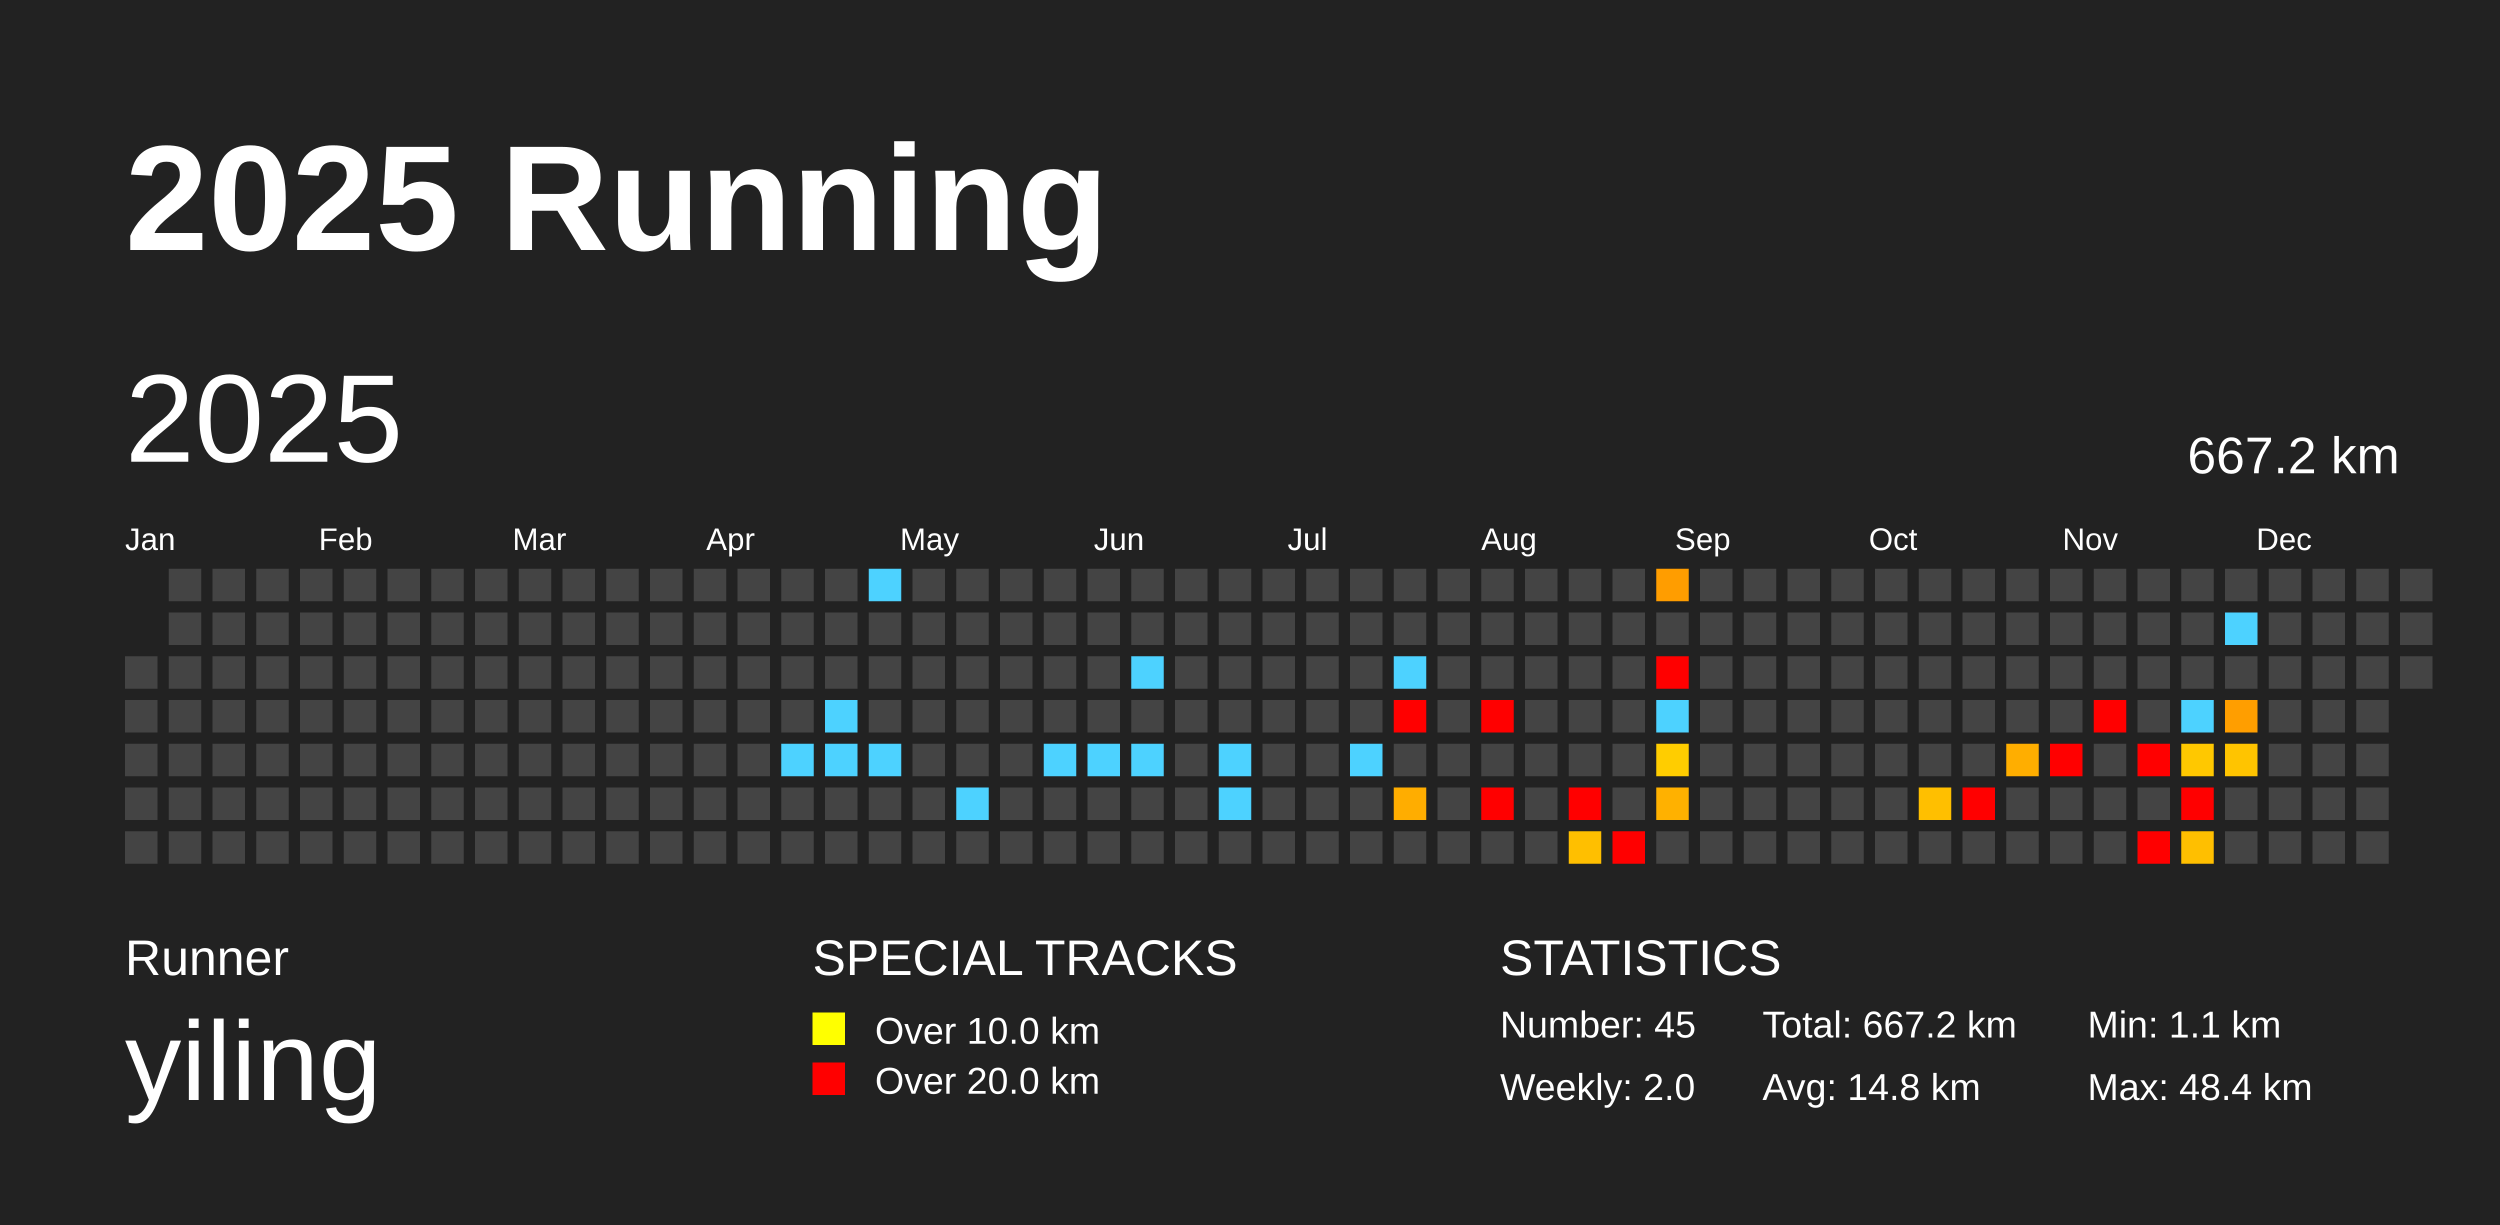
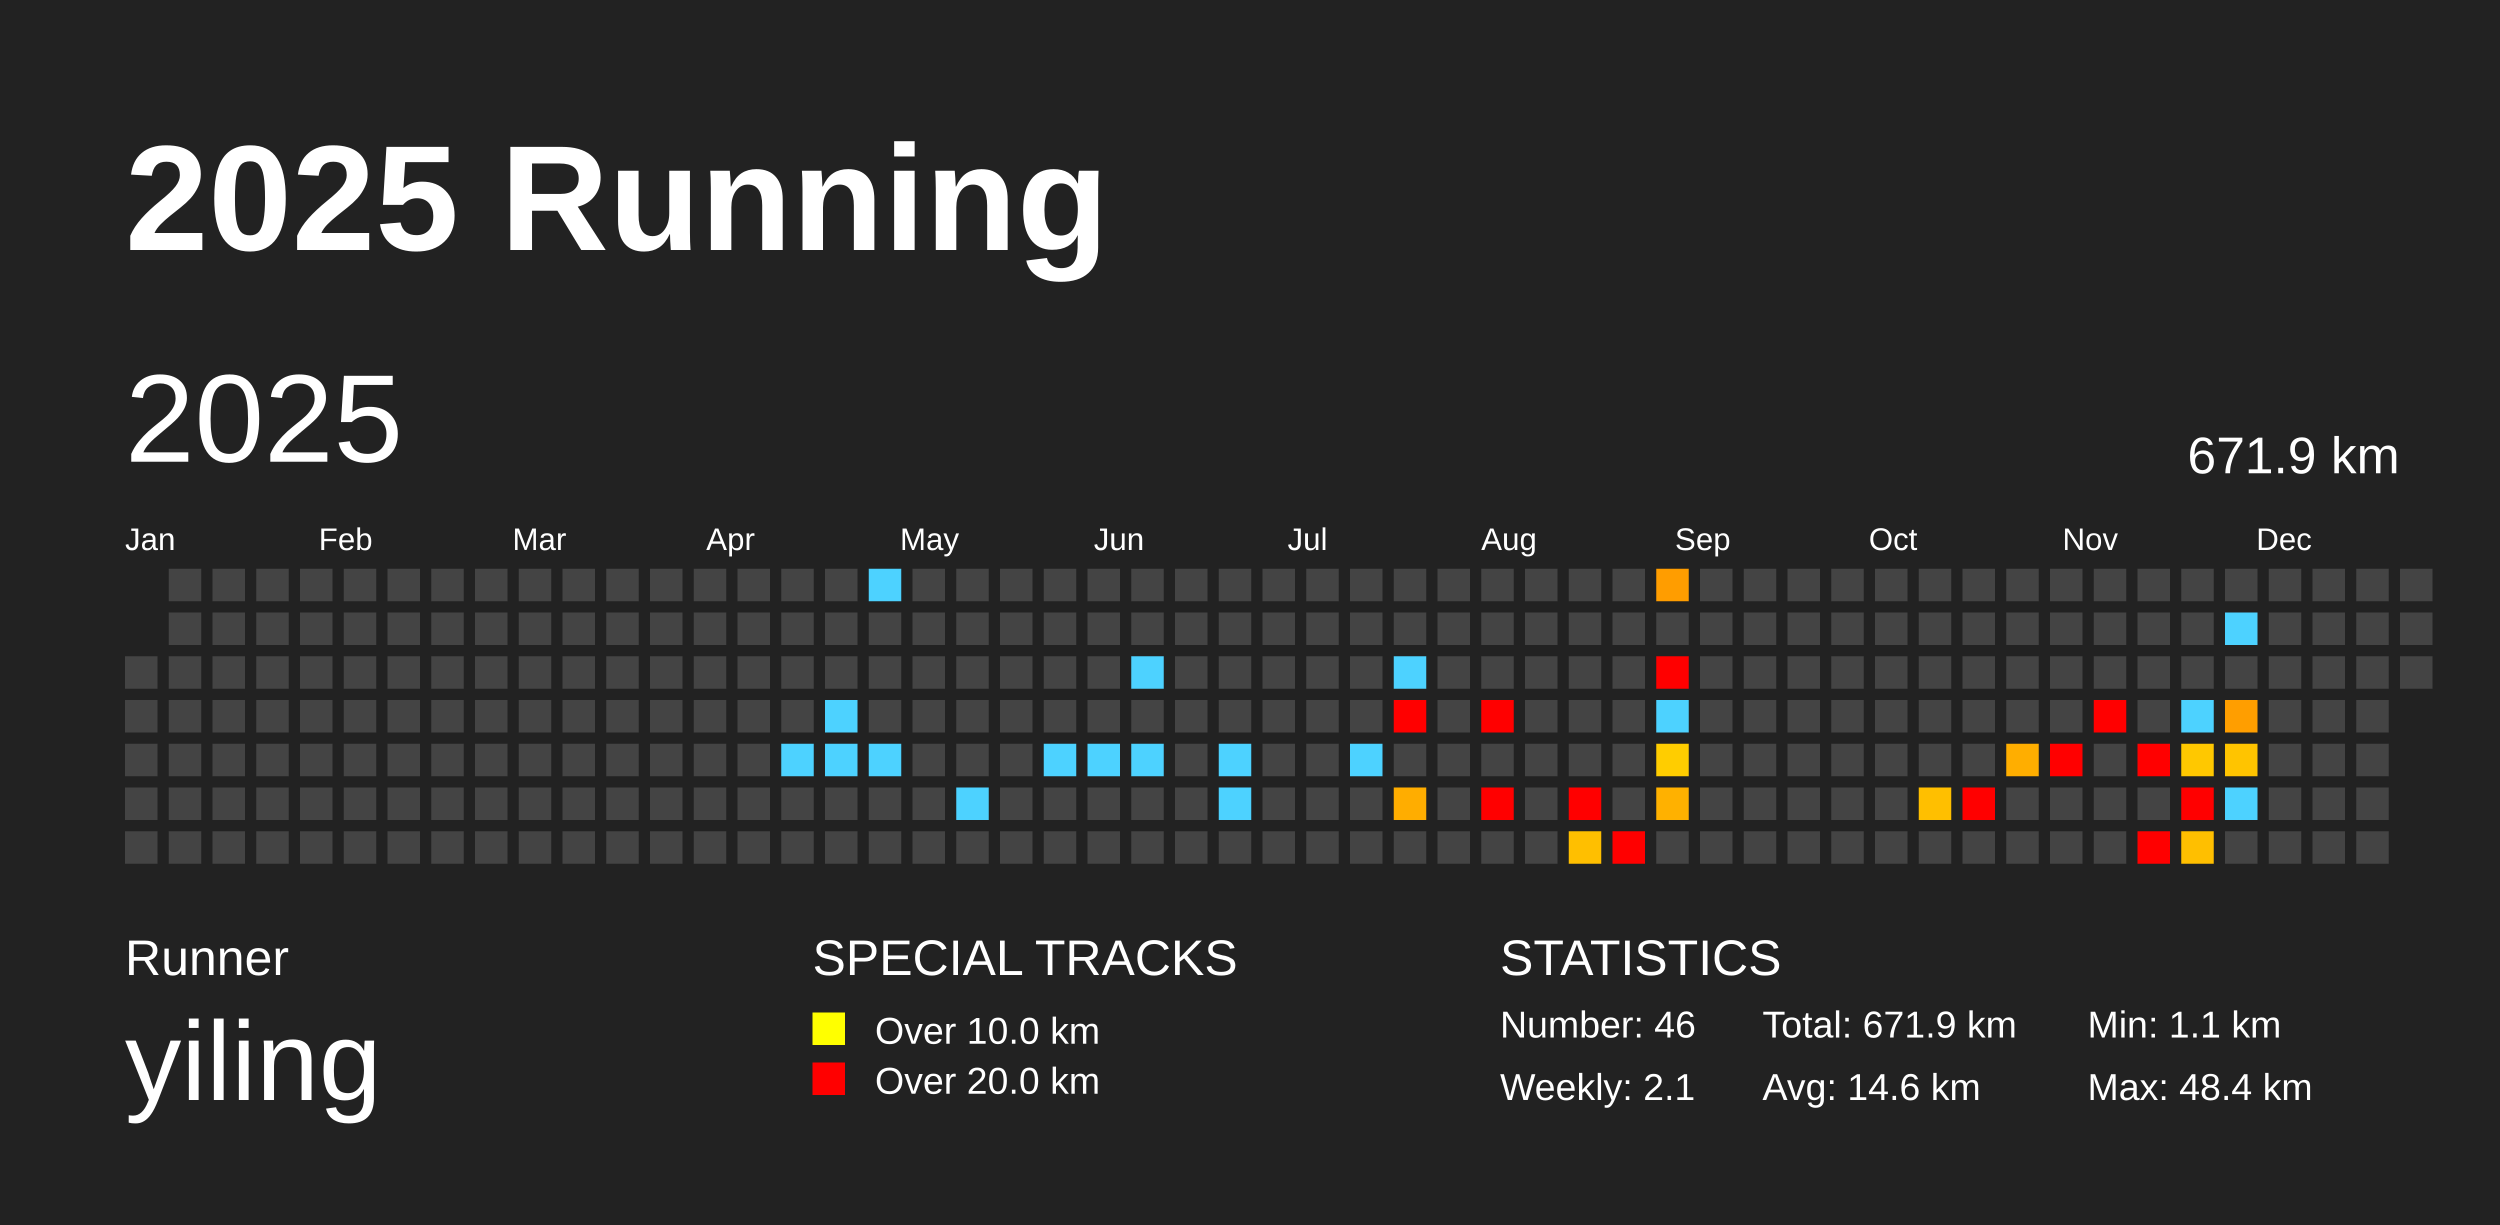
<svg xmlns="http://www.w3.org/2000/svg" baseProfile="full" height="98mm" version="1.1" viewBox="0,0,200,98" width="200mm">
  <defs />
  <rect fill="#222222" height="98" width="200" x="0" y="0" />
  <text fill="#FFFFFF" style="font-size:12px; font-family:Arial; font-weight:bold;" x="10" y="20">2025 Running</text>
  <text fill="#FFFFFF" style="font-size:4px; font-family:Arial" x="10" y="78">Runner</text>
  <text fill="#FFFFFF" style="font-size:9px; font-family:Arial" x="10" y="88">yiling</text>
  <text fill="#FFFFFF" style="font-size:4px; font-family:Arial" x="65" y="78">SPECIAL TRACKS</text>
  <rect fill="yellow" height="2.6" width="2.6" x="65" y="81" />
  <text fill="#FFFFFF" style="font-size:3px; font-family:Arial" x="70" y="83.5">Over 10.0 km</text>
  <rect fill="red" height="2.6" width="2.6" x="65" y="85" />
  <text fill="#FFFFFF" style="font-size:3px; font-family:Arial" x="70" y="87.5">Over 20.0 km</text>
  <text fill="#FFFFFF" style="font-size:4px; font-family:Arial" x="120" y="78">STATISTICS</text>
-   <text fill="#FFFFFF" style="font-size:3px; font-family:Arial" x="120" y="83">Number: 45</text>
-   <text fill="#FFFFFF" style="font-size:3px; font-family:Arial" x="120" y="88">Weekly: 2.0</text>
-   <text fill="#FFFFFF" style="font-size:3px; font-family:Arial" x="141" y="83">Total: 667.2 km</text>
-   <text fill="#FFFFFF" style="font-size:3px; font-family:Arial" x="141" y="88">Avg: 14.8 km</text>
+   <text fill="#FFFFFF" style="font-size:3px; font-family:Arial" x="120" y="83">Number: 46</text>
+   <text fill="#FFFFFF" style="font-size:3px; font-family:Arial" x="120" y="88">Weekly: 2.1</text>
+   <text fill="#FFFFFF" style="font-size:3px; font-family:Arial" x="141" y="83">Total: 671.9 km</text>
+   <text fill="#FFFFFF" style="font-size:3px; font-family:Arial" x="141" y="88">Avg: 14.6 km</text>
  <text fill="#FFFFFF" style="font-size:3px; font-family:Arial" x="167" y="83">Min: 1.1 km</text>
  <text fill="#FFFFFF" style="font-size:3px; font-family:Arial" x="167" y="88">Max: 48.4 km</text>
  <text dominant-baseline="hanging" fill="#FFFFFF" style="font-size:10.0px; font-family:Arial;" x="10" y="30">2025</text>
-   <text dominant-baseline="hanging" fill="#FFFFFF" style="font-size:4.125px; font-family:Arial;" x="175" y="35">667.2 km</text>
+   <text dominant-baseline="hanging" fill="#FFFFFF" style="font-size:4.125px; font-family:Arial;" x="175" y="35">671.9 km</text>
  <text fill="#FFFFFF" style="font-size:2.5px; font-family:Arial" x="10.0" y="44">Jan</text>
  <text fill="#FFFFFF" style="font-size:2.5px; font-family:Arial" x="25.5" y="44">Feb</text>
  <text fill="#FFFFFF" style="font-size:2.5px; font-family:Arial" x="41.0" y="44">Mar</text>
  <text fill="#FFFFFF" style="font-size:2.5px; font-family:Arial" x="56.5" y="44">Apr</text>
  <text fill="#FFFFFF" style="font-size:2.5px; font-family:Arial" x="72.0" y="44">May</text>
  <text fill="#FFFFFF" style="font-size:2.5px; font-family:Arial" x="87.5" y="44">Jun</text>
  <text fill="#FFFFFF" style="font-size:2.5px; font-family:Arial" x="103.0" y="44">Jul</text>
  <text fill="#FFFFFF" style="font-size:2.5px; font-family:Arial" x="118.5" y="44">Aug</text>
  <text fill="#FFFFFF" style="font-size:2.5px; font-family:Arial" x="134.0" y="44">Sep</text>
  <text fill="#FFFFFF" style="font-size:2.5px; font-family:Arial" x="149.5" y="44">Oct</text>
  <text fill="#FFFFFF" style="font-size:2.5px; font-family:Arial" x="165.0" y="44">Nov</text>
  <text fill="#FFFFFF" style="font-size:2.5px; font-family:Arial" x="180.5" y="44">Dec</text>
  <rect fill="#444444" height="2.6" width="2.6" x="10.0" y="52.5" />
  <rect fill="#444444" height="2.6" width="2.6" x="10.0" y="56.0" />
  <rect fill="#444444" height="2.6" width="2.6" x="10.0" y="59.5" />
  <rect fill="#444444" height="2.6" width="2.6" x="10.0" y="63.0" />
  <rect fill="#444444" height="2.6" width="2.6" x="10.0" y="66.5" />
  <rect fill="#444444" height="2.6" width="2.6" x="13.5" y="45.5" />
  <rect fill="#444444" height="2.6" width="2.6" x="13.5" y="49.0" />
  <rect fill="#444444" height="2.6" width="2.6" x="13.5" y="52.5" />
  <rect fill="#444444" height="2.6" width="2.6" x="13.5" y="56.0" />
  <rect fill="#444444" height="2.6" width="2.6" x="13.5" y="59.5" />
  <rect fill="#444444" height="2.6" width="2.6" x="13.5" y="63.0" />
  <rect fill="#444444" height="2.6" width="2.6" x="13.5" y="66.5" />
  <rect fill="#444444" height="2.6" width="2.6" x="17.0" y="45.5" />
  <rect fill="#444444" height="2.6" width="2.6" x="17.0" y="49.0" />
  <rect fill="#444444" height="2.6" width="2.6" x="17.0" y="52.5" />
  <rect fill="#444444" height="2.6" width="2.6" x="17.0" y="56.0" />
  <rect fill="#444444" height="2.6" width="2.6" x="17.0" y="59.5" />
  <rect fill="#444444" height="2.6" width="2.6" x="17.0" y="63.0" />
  <rect fill="#444444" height="2.6" width="2.6" x="17.0" y="66.5" />
  <rect fill="#444444" height="2.6" width="2.6" x="20.5" y="45.5" />
  <rect fill="#444444" height="2.6" width="2.6" x="20.5" y="49.0" />
  <rect fill="#444444" height="2.6" width="2.6" x="20.5" y="52.5" />
  <rect fill="#444444" height="2.6" width="2.6" x="20.5" y="56.0" />
  <rect fill="#444444" height="2.6" width="2.6" x="20.5" y="59.5" />
  <rect fill="#444444" height="2.6" width="2.6" x="20.5" y="63.0" />
  <rect fill="#444444" height="2.6" width="2.6" x="20.5" y="66.5" />
  <rect fill="#444444" height="2.6" width="2.6" x="24.0" y="45.5" />
  <rect fill="#444444" height="2.6" width="2.6" x="24.0" y="49.0" />
  <rect fill="#444444" height="2.6" width="2.6" x="24.0" y="52.5" />
  <rect fill="#444444" height="2.6" width="2.6" x="24.0" y="56.0" />
  <rect fill="#444444" height="2.6" width="2.6" x="24.0" y="59.5" />
  <rect fill="#444444" height="2.6" width="2.6" x="24.0" y="63.0" />
  <rect fill="#444444" height="2.6" width="2.6" x="24.0" y="66.5" />
  <rect fill="#444444" height="2.6" width="2.6" x="27.5" y="45.5" />
  <rect fill="#444444" height="2.6" width="2.6" x="27.5" y="49.0" />
  <rect fill="#444444" height="2.6" width="2.6" x="27.5" y="52.5" />
  <rect fill="#444444" height="2.6" width="2.6" x="27.5" y="56.0" />
  <rect fill="#444444" height="2.6" width="2.6" x="27.5" y="59.5" />
  <rect fill="#444444" height="2.6" width="2.6" x="27.5" y="63.0" />
  <rect fill="#444444" height="2.6" width="2.6" x="27.5" y="66.5" />
  <rect fill="#444444" height="2.6" width="2.6" x="31.0" y="45.5" />
  <rect fill="#444444" height="2.6" width="2.6" x="31.0" y="49.0" />
  <rect fill="#444444" height="2.6" width="2.6" x="31.0" y="52.5" />
  <rect fill="#444444" height="2.6" width="2.6" x="31.0" y="56.0" />
  <rect fill="#444444" height="2.6" width="2.6" x="31.0" y="59.5" />
  <rect fill="#444444" height="2.6" width="2.6" x="31.0" y="63.0" />
  <rect fill="#444444" height="2.6" width="2.6" x="31.0" y="66.5" />
  <rect fill="#444444" height="2.6" width="2.6" x="34.5" y="45.5" />
  <rect fill="#444444" height="2.6" width="2.6" x="34.5" y="49.0" />
  <rect fill="#444444" height="2.6" width="2.6" x="34.5" y="52.5" />
  <rect fill="#444444" height="2.6" width="2.6" x="34.5" y="56.0" />
  <rect fill="#444444" height="2.6" width="2.6" x="34.5" y="59.5" />
  <rect fill="#444444" height="2.6" width="2.6" x="34.5" y="63.0" />
  <rect fill="#444444" height="2.6" width="2.6" x="34.5" y="66.5" />
  <rect fill="#444444" height="2.6" width="2.6" x="38.0" y="45.5" />
  <rect fill="#444444" height="2.6" width="2.6" x="38.0" y="49.0" />
  <rect fill="#444444" height="2.6" width="2.6" x="38.0" y="52.5" />
  <rect fill="#444444" height="2.6" width="2.6" x="38.0" y="56.0" />
  <rect fill="#444444" height="2.6" width="2.6" x="38.0" y="59.5" />
  <rect fill="#444444" height="2.6" width="2.6" x="38.0" y="63.0" />
  <rect fill="#444444" height="2.6" width="2.6" x="38.0" y="66.5" />
  <rect fill="#444444" height="2.6" width="2.6" x="41.5" y="45.5" />
  <rect fill="#444444" height="2.6" width="2.6" x="41.5" y="49.0" />
  <rect fill="#444444" height="2.6" width="2.6" x="41.5" y="52.5" />
  <rect fill="#444444" height="2.6" width="2.6" x="41.5" y="56.0" />
  <rect fill="#444444" height="2.6" width="2.6" x="41.5" y="59.5" />
  <rect fill="#444444" height="2.6" width="2.6" x="41.5" y="63.0" />
  <rect fill="#444444" height="2.6" width="2.6" x="41.5" y="66.5" />
  <rect fill="#444444" height="2.6" width="2.6" x="45.0" y="45.5" />
  <rect fill="#444444" height="2.6" width="2.6" x="45.0" y="49.0" />
  <rect fill="#444444" height="2.6" width="2.6" x="45.0" y="52.5" />
  <rect fill="#444444" height="2.6" width="2.6" x="45.0" y="56.0" />
  <rect fill="#444444" height="2.6" width="2.6" x="45.0" y="59.5" />
  <rect fill="#444444" height="2.6" width="2.6" x="45.0" y="63.0" />
  <rect fill="#444444" height="2.6" width="2.6" x="45.0" y="66.5" />
  <rect fill="#444444" height="2.6" width="2.6" x="48.5" y="45.5" />
  <rect fill="#444444" height="2.6" width="2.6" x="48.5" y="49.0" />
  <rect fill="#444444" height="2.6" width="2.6" x="48.5" y="52.5" />
  <rect fill="#444444" height="2.6" width="2.6" x="48.5" y="56.0" />
  <rect fill="#444444" height="2.6" width="2.6" x="48.5" y="59.5" />
  <rect fill="#444444" height="2.6" width="2.6" x="48.5" y="63.0" />
  <rect fill="#444444" height="2.6" width="2.6" x="48.5" y="66.5" />
  <rect fill="#444444" height="2.6" width="2.6" x="52.0" y="45.5" />
  <rect fill="#444444" height="2.6" width="2.6" x="52.0" y="49.0" />
  <rect fill="#444444" height="2.6" width="2.6" x="52.0" y="52.5" />
  <rect fill="#444444" height="2.6" width="2.6" x="52.0" y="56.0" />
  <rect fill="#444444" height="2.6" width="2.6" x="52.0" y="59.5" />
  <rect fill="#444444" height="2.6" width="2.6" x="52.0" y="63.0" />
  <rect fill="#444444" height="2.6" width="2.6" x="52.0" y="66.5" />
  <rect fill="#444444" height="2.6" width="2.6" x="55.5" y="45.5" />
  <rect fill="#444444" height="2.6" width="2.6" x="55.5" y="49.0" />
  <rect fill="#444444" height="2.6" width="2.6" x="55.5" y="52.5" />
  <rect fill="#444444" height="2.6" width="2.6" x="55.5" y="56.0" />
  <rect fill="#444444" height="2.6" width="2.6" x="55.5" y="59.5" />
  <rect fill="#444444" height="2.6" width="2.6" x="55.5" y="63.0" />
  <rect fill="#444444" height="2.6" width="2.6" x="55.5" y="66.5" />
  <rect fill="#444444" height="2.6" width="2.6" x="59.0" y="45.5" />
  <rect fill="#444444" height="2.6" width="2.6" x="59.0" y="49.0" />
  <rect fill="#444444" height="2.6" width="2.6" x="59.0" y="52.5" />
  <rect fill="#444444" height="2.6" width="2.6" x="59.0" y="56.0" />
  <rect fill="#444444" height="2.6" width="2.6" x="59.0" y="59.5" />
  <rect fill="#444444" height="2.6" width="2.6" x="59.0" y="63.0" />
  <rect fill="#444444" height="2.6" width="2.6" x="59.0" y="66.5" />
  <rect fill="#444444" height="2.6" width="2.6" x="62.5" y="45.5" />
  <rect fill="#444444" height="2.6" width="2.6" x="62.5" y="49.0" />
  <rect fill="#444444" height="2.6" width="2.6" x="62.5" y="52.5" />
  <rect fill="#444444" height="2.6" width="2.6" x="62.5" y="56.0" />
  <rect fill="#4dd2ff" height="2.6" width="2.6" x="62.5" y="59.5" />
  <rect fill="#444444" height="2.6" width="2.6" x="62.5" y="63.0" />
  <rect fill="#444444" height="2.6" width="2.6" x="62.5" y="66.5" />
  <rect fill="#444444" height="2.6" width="2.6" x="66.0" y="45.5" />
  <rect fill="#444444" height="2.6" width="2.6" x="66.0" y="49.0" />
  <rect fill="#444444" height="2.6" width="2.6" x="66.0" y="52.5" />
  <rect fill="#4dd2ff" height="2.6" width="2.6" x="66.0" y="56.0" />
  <rect fill="#4dd2ff" height="2.6" width="2.6" x="66.0" y="59.5" />
  <rect fill="#444444" height="2.6" width="2.6" x="66.0" y="63.0" />
  <rect fill="#444444" height="2.6" width="2.6" x="66.0" y="66.5" />
  <rect fill="#4dd2ff" height="2.6" width="2.6" x="69.5" y="45.5" />
  <rect fill="#444444" height="2.6" width="2.6" x="69.5" y="49.0" />
  <rect fill="#444444" height="2.6" width="2.6" x="69.5" y="52.5" />
  <rect fill="#444444" height="2.6" width="2.6" x="69.5" y="56.0" />
  <rect fill="#4dd2ff" height="2.6" width="2.6" x="69.5" y="59.5" />
  <rect fill="#444444" height="2.6" width="2.6" x="69.5" y="63.0" />
  <rect fill="#444444" height="2.6" width="2.6" x="69.5" y="66.5" />
  <rect fill="#444444" height="2.6" width="2.6" x="73.0" y="45.5" />
  <rect fill="#444444" height="2.6" width="2.6" x="73.0" y="49.0" />
  <rect fill="#444444" height="2.6" width="2.6" x="73.0" y="52.5" />
  <rect fill="#444444" height="2.6" width="2.6" x="73.0" y="56.0" />
  <rect fill="#444444" height="2.6" width="2.6" x="73.0" y="59.5" />
  <rect fill="#444444" height="2.6" width="2.6" x="73.0" y="63.0" />
  <rect fill="#444444" height="2.6" width="2.6" x="73.0" y="66.5" />
  <rect fill="#444444" height="2.6" width="2.6" x="76.5" y="45.5" />
  <rect fill="#444444" height="2.6" width="2.6" x="76.5" y="49.0" />
  <rect fill="#444444" height="2.6" width="2.6" x="76.5" y="52.5" />
  <rect fill="#444444" height="2.6" width="2.6" x="76.5" y="56.0" />
  <rect fill="#444444" height="2.6" width="2.6" x="76.5" y="59.5" />
  <rect fill="#4dd2ff" height="2.6" width="2.6" x="76.5" y="63.0" />
  <rect fill="#444444" height="2.6" width="2.6" x="76.5" y="66.5" />
  <rect fill="#444444" height="2.6" width="2.6" x="80.0" y="45.5" />
  <rect fill="#444444" height="2.6" width="2.6" x="80.0" y="49.0" />
  <rect fill="#444444" height="2.6" width="2.6" x="80.0" y="52.5" />
  <rect fill="#444444" height="2.6" width="2.6" x="80.0" y="56.0" />
  <rect fill="#444444" height="2.6" width="2.6" x="80.0" y="59.5" />
  <rect fill="#444444" height="2.6" width="2.6" x="80.0" y="63.0" />
  <rect fill="#444444" height="2.6" width="2.6" x="80.0" y="66.5" />
  <rect fill="#444444" height="2.6" width="2.6" x="83.5" y="45.5" />
  <rect fill="#444444" height="2.6" width="2.6" x="83.5" y="49.0" />
  <rect fill="#444444" height="2.6" width="2.6" x="83.5" y="52.5" />
  <rect fill="#444444" height="2.6" width="2.6" x="83.5" y="56.0" />
  <rect fill="#4dd2ff" height="2.6" width="2.6" x="83.5" y="59.5" />
  <rect fill="#444444" height="2.6" width="2.6" x="83.5" y="63.0" />
  <rect fill="#444444" height="2.6" width="2.6" x="83.5" y="66.5" />
  <rect fill="#444444" height="2.6" width="2.6" x="87.0" y="45.5" />
  <rect fill="#444444" height="2.6" width="2.6" x="87.0" y="49.0" />
  <rect fill="#444444" height="2.6" width="2.6" x="87.0" y="52.5" />
  <rect fill="#444444" height="2.6" width="2.6" x="87.0" y="56.0" />
  <rect fill="#4dd2ff" height="2.6" width="2.6" x="87.0" y="59.5" />
  <rect fill="#444444" height="2.6" width="2.6" x="87.0" y="63.0" />
  <rect fill="#444444" height="2.6" width="2.6" x="87.0" y="66.5" />
  <rect fill="#444444" height="2.6" width="2.6" x="90.5" y="45.5" />
  <rect fill="#444444" height="2.6" width="2.6" x="90.5" y="49.0" />
  <rect fill="#4dd2ff" height="2.6" width="2.6" x="90.5" y="52.5" />
  <rect fill="#444444" height="2.6" width="2.6" x="90.5" y="56.0" />
  <rect fill="#4dd2ff" height="2.6" width="2.6" x="90.5" y="59.5" />
  <rect fill="#444444" height="2.6" width="2.6" x="90.5" y="63.0" />
  <rect fill="#444444" height="2.6" width="2.6" x="90.5" y="66.5" />
  <rect fill="#444444" height="2.6" width="2.6" x="94.0" y="45.5" />
  <rect fill="#444444" height="2.6" width="2.6" x="94.0" y="49.0" />
  <rect fill="#444444" height="2.6" width="2.6" x="94.0" y="52.5" />
  <rect fill="#444444" height="2.6" width="2.6" x="94.0" y="56.0" />
  <rect fill="#444444" height="2.6" width="2.6" x="94.0" y="59.5" />
  <rect fill="#444444" height="2.6" width="2.6" x="94.0" y="63.0" />
  <rect fill="#444444" height="2.6" width="2.6" x="94.0" y="66.5" />
  <rect fill="#444444" height="2.6" width="2.6" x="97.5" y="45.5" />
  <rect fill="#444444" height="2.6" width="2.6" x="97.5" y="49.0" />
  <rect fill="#444444" height="2.6" width="2.6" x="97.5" y="52.5" />
  <rect fill="#444444" height="2.6" width="2.6" x="97.5" y="56.0" />
  <rect fill="#4dd2ff" height="2.6" width="2.6" x="97.5" y="59.5" />
  <rect fill="#4dd2ff" height="2.6" width="2.6" x="97.5" y="63.0" />
  <rect fill="#444444" height="2.6" width="2.6" x="97.5" y="66.5" />
  <rect fill="#444444" height="2.6" width="2.6" x="101.0" y="45.5" />
  <rect fill="#444444" height="2.6" width="2.6" x="101.0" y="49.0" />
  <rect fill="#444444" height="2.6" width="2.6" x="101.0" y="52.5" />
  <rect fill="#444444" height="2.6" width="2.6" x="101.0" y="56.0" />
  <rect fill="#444444" height="2.6" width="2.6" x="101.0" y="59.5" />
  <rect fill="#444444" height="2.6" width="2.6" x="101.0" y="63.0" />
  <rect fill="#444444" height="2.6" width="2.6" x="101.0" y="66.5" />
  <rect fill="#444444" height="2.6" width="2.6" x="104.5" y="45.5" />
  <rect fill="#444444" height="2.6" width="2.6" x="104.5" y="49.0" />
  <rect fill="#444444" height="2.6" width="2.6" x="104.5" y="52.5" />
  <rect fill="#444444" height="2.6" width="2.6" x="104.5" y="56.0" />
  <rect fill="#444444" height="2.6" width="2.6" x="104.5" y="59.5" />
  <rect fill="#444444" height="2.6" width="2.6" x="104.5" y="63.0" />
  <rect fill="#444444" height="2.6" width="2.6" x="104.5" y="66.5" />
  <rect fill="#444444" height="2.6" width="2.6" x="108.0" y="45.5" />
  <rect fill="#444444" height="2.6" width="2.6" x="108.0" y="49.0" />
  <rect fill="#444444" height="2.6" width="2.6" x="108.0" y="52.5" />
  <rect fill="#444444" height="2.6" width="2.6" x="108.0" y="56.0" />
  <rect fill="#4dd2ff" height="2.6" width="2.6" x="108.0" y="59.5" />
  <rect fill="#444444" height="2.6" width="2.6" x="108.0" y="63.0" />
  <rect fill="#444444" height="2.6" width="2.6" x="108.0" y="66.5" />
  <rect fill="#444444" height="2.6" width="2.6" x="111.5" y="45.5" />
  <rect fill="#444444" height="2.6" width="2.6" x="111.5" y="49.0" />
  <rect fill="#4dd2ff" height="2.6" width="2.6" x="111.5" y="52.5" />
  <rect fill="red" height="2.6" width="2.6" x="111.5" y="56.0" />
  <rect fill="#444444" height="2.6" width="2.6" x="111.5" y="59.5" />
  <rect fill="#ffad00" height="2.6" width="2.6" x="111.5" y="63.0" />
  <rect fill="#444444" height="2.6" width="2.6" x="111.5" y="66.5" />
  <rect fill="#444444" height="2.6" width="2.6" x="115.0" y="45.5" />
  <rect fill="#444444" height="2.6" width="2.6" x="115.0" y="49.0" />
  <rect fill="#444444" height="2.6" width="2.6" x="115.0" y="52.5" />
  <rect fill="#444444" height="2.6" width="2.6" x="115.0" y="56.0" />
  <rect fill="#444444" height="2.6" width="2.6" x="115.0" y="59.5" />
  <rect fill="#444444" height="2.6" width="2.6" x="115.0" y="63.0" />
  <rect fill="#444444" height="2.6" width="2.6" x="115.0" y="66.5" />
  <rect fill="#444444" height="2.6" width="2.6" x="118.5" y="45.5" />
  <rect fill="#444444" height="2.6" width="2.6" x="118.5" y="49.0" />
  <rect fill="#444444" height="2.6" width="2.6" x="118.5" y="52.5" />
  <rect fill="red" height="2.6" width="2.6" x="118.5" y="56.0" />
  <rect fill="#444444" height="2.6" width="2.6" x="118.5" y="59.5" />
  <rect fill="red" height="2.6" width="2.6" x="118.5" y="63.0" />
  <rect fill="#444444" height="2.6" width="2.6" x="118.5" y="66.5" />
  <rect fill="#444444" height="2.6" width="2.6" x="122.0" y="45.5" />
  <rect fill="#444444" height="2.6" width="2.6" x="122.0" y="49.0" />
  <rect fill="#444444" height="2.6" width="2.6" x="122.0" y="52.5" />
  <rect fill="#444444" height="2.6" width="2.6" x="122.0" y="56.0" />
  <rect fill="#444444" height="2.6" width="2.6" x="122.0" y="59.5" />
  <rect fill="#444444" height="2.6" width="2.6" x="122.0" y="63.0" />
  <rect fill="#444444" height="2.6" width="2.6" x="122.0" y="66.5" />
  <rect fill="#444444" height="2.6" width="2.6" x="125.5" y="45.5" />
  <rect fill="#444444" height="2.6" width="2.6" x="125.5" y="49.0" />
  <rect fill="#444444" height="2.6" width="2.6" x="125.5" y="52.5" />
  <rect fill="#444444" height="2.6" width="2.6" x="125.5" y="56.0" />
  <rect fill="#444444" height="2.6" width="2.6" x="125.5" y="59.5" />
  <rect fill="red" height="2.6" width="2.6" x="125.5" y="63.0" />
  <rect fill="#ffbf00" height="2.6" width="2.6" x="125.5" y="66.5" />
  <rect fill="#444444" height="2.6" width="2.6" x="129.0" y="45.5" />
  <rect fill="#444444" height="2.6" width="2.6" x="129.0" y="49.0" />
  <rect fill="#444444" height="2.6" width="2.6" x="129.0" y="52.5" />
  <rect fill="#444444" height="2.6" width="2.6" x="129.0" y="56.0" />
  <rect fill="#444444" height="2.6" width="2.6" x="129.0" y="59.5" />
  <rect fill="#444444" height="2.6" width="2.6" x="129.0" y="63.0" />
  <rect fill="red" height="2.6" width="2.6" x="129.0" y="66.5" />
  <rect fill="#ff9d00" height="2.6" width="2.6" x="132.5" y="45.5" />
  <rect fill="#444444" height="2.6" width="2.6" x="132.5" y="49.0" />
  <rect fill="red" height="2.6" width="2.6" x="132.5" y="52.5" />
  <rect fill="#4dd2ff" height="2.6" width="2.6" x="132.5" y="56.0" />
  <rect fill="#ffcd00" height="2.6" width="2.6" x="132.5" y="59.5" />
  <rect fill="#ffb100" height="2.6" width="2.6" x="132.5" y="63.0" />
  <rect fill="#444444" height="2.6" width="2.6" x="132.5" y="66.5" />
  <rect fill="#444444" height="2.6" width="2.6" x="136.0" y="45.5" />
  <rect fill="#444444" height="2.6" width="2.6" x="136.0" y="49.0" />
  <rect fill="#444444" height="2.6" width="2.6" x="136.0" y="52.5" />
  <rect fill="#444444" height="2.6" width="2.6" x="136.0" y="56.0" />
  <rect fill="#444444" height="2.6" width="2.6" x="136.0" y="59.5" />
  <rect fill="#444444" height="2.6" width="2.6" x="136.0" y="63.0" />
  <rect fill="#444444" height="2.6" width="2.6" x="136.0" y="66.5" />
  <rect fill="#444444" height="2.6" width="2.6" x="139.5" y="45.5" />
  <rect fill="#444444" height="2.6" width="2.6" x="139.5" y="49.0" />
  <rect fill="#444444" height="2.6" width="2.6" x="139.5" y="52.5" />
  <rect fill="#444444" height="2.6" width="2.6" x="139.5" y="56.0" />
  <rect fill="#444444" height="2.6" width="2.6" x="139.5" y="59.5" />
  <rect fill="#444444" height="2.6" width="2.6" x="139.5" y="63.0" />
  <rect fill="#444444" height="2.6" width="2.6" x="139.5" y="66.5" />
  <rect fill="#444444" height="2.6" width="2.6" x="143.0" y="45.5" />
  <rect fill="#444444" height="2.6" width="2.6" x="143.0" y="49.0" />
  <rect fill="#444444" height="2.6" width="2.6" x="143.0" y="52.5" />
  <rect fill="#444444" height="2.6" width="2.6" x="143.0" y="56.0" />
  <rect fill="#444444" height="2.6" width="2.6" x="143.0" y="59.5" />
  <rect fill="#444444" height="2.6" width="2.6" x="143.0" y="63.0" />
  <rect fill="#444444" height="2.6" width="2.6" x="143.0" y="66.5" />
  <rect fill="#444444" height="2.6" width="2.6" x="146.5" y="45.5" />
  <rect fill="#444444" height="2.6" width="2.6" x="146.5" y="49.0" />
  <rect fill="#444444" height="2.6" width="2.6" x="146.5" y="52.5" />
  <rect fill="#444444" height="2.6" width="2.6" x="146.5" y="56.0" />
  <rect fill="#444444" height="2.6" width="2.6" x="146.5" y="59.5" />
  <rect fill="#444444" height="2.6" width="2.6" x="146.5" y="63.0" />
  <rect fill="#444444" height="2.6" width="2.6" x="146.5" y="66.5" />
  <rect fill="#444444" height="2.6" width="2.6" x="150.0" y="45.5" />
  <rect fill="#444444" height="2.6" width="2.6" x="150.0" y="49.0" />
  <rect fill="#444444" height="2.6" width="2.6" x="150.0" y="52.5" />
  <rect fill="#444444" height="2.6" width="2.6" x="150.0" y="56.0" />
  <rect fill="#444444" height="2.6" width="2.6" x="150.0" y="59.5" />
  <rect fill="#444444" height="2.6" width="2.6" x="150.0" y="63.0" />
  <rect fill="#444444" height="2.6" width="2.6" x="150.0" y="66.5" />
  <rect fill="#444444" height="2.6" width="2.6" x="153.5" y="45.5" />
  <rect fill="#444444" height="2.6" width="2.6" x="153.5" y="49.0" />
  <rect fill="#444444" height="2.6" width="2.6" x="153.5" y="52.5" />
  <rect fill="#444444" height="2.6" width="2.6" x="153.5" y="56.0" />
  <rect fill="#444444" height="2.6" width="2.6" x="153.5" y="59.5" />
  <rect fill="#ffbf00" height="2.6" width="2.6" x="153.5" y="63.0" />
  <rect fill="#444444" height="2.6" width="2.6" x="153.5" y="66.5" />
  <rect fill="#444444" height="2.6" width="2.6" x="157.0" y="45.5" />
  <rect fill="#444444" height="2.6" width="2.6" x="157.0" y="49.0" />
  <rect fill="#444444" height="2.6" width="2.6" x="157.0" y="52.5" />
  <rect fill="#444444" height="2.6" width="2.6" x="157.0" y="56.0" />
  <rect fill="#444444" height="2.6" width="2.6" x="157.0" y="59.5" />
  <rect fill="red" height="2.6" width="2.6" x="157.0" y="63.0" />
  <rect fill="#444444" height="2.6" width="2.6" x="157.0" y="66.5" />
  <rect fill="#444444" height="2.6" width="2.6" x="160.5" y="45.5" />
  <rect fill="#444444" height="2.6" width="2.6" x="160.5" y="49.0" />
  <rect fill="#444444" height="2.6" width="2.6" x="160.5" y="52.5" />
  <rect fill="#444444" height="2.6" width="2.6" x="160.5" y="56.0" />
  <rect fill="#ffae00" height="2.6" width="2.6" x="160.5" y="59.5" />
  <rect fill="#444444" height="2.6" width="2.6" x="160.5" y="63.0" />
  <rect fill="#444444" height="2.6" width="2.6" x="160.5" y="66.5" />
  <rect fill="#444444" height="2.6" width="2.6" x="164.0" y="45.5" />
  <rect fill="#444444" height="2.6" width="2.6" x="164.0" y="49.0" />
  <rect fill="#444444" height="2.6" width="2.6" x="164.0" y="52.5" />
  <rect fill="#444444" height="2.6" width="2.6" x="164.0" y="56.0" />
  <rect fill="red" height="2.6" width="2.6" x="164.0" y="59.5" />
  <rect fill="#444444" height="2.6" width="2.6" x="164.0" y="63.0" />
  <rect fill="#444444" height="2.6" width="2.6" x="164.0" y="66.5" />
  <rect fill="#444444" height="2.6" width="2.6" x="167.5" y="45.5" />
  <rect fill="#444444" height="2.6" width="2.6" x="167.5" y="49.0" />
  <rect fill="#444444" height="2.6" width="2.6" x="167.5" y="52.5" />
  <rect fill="red" height="2.6" width="2.6" x="167.5" y="56.0" />
  <rect fill="#444444" height="2.6" width="2.6" x="167.5" y="59.5" />
  <rect fill="#444444" height="2.6" width="2.6" x="167.5" y="63.0" />
  <rect fill="#444444" height="2.6" width="2.6" x="167.5" y="66.5" />
  <rect fill="#444444" height="2.6" width="2.6" x="171.0" y="45.5" />
  <rect fill="#444444" height="2.6" width="2.6" x="171.0" y="49.0" />
  <rect fill="#444444" height="2.6" width="2.6" x="171.0" y="52.5" />
  <rect fill="#444444" height="2.6" width="2.6" x="171.0" y="56.0" />
  <rect fill="red" height="2.6" width="2.6" x="171.0" y="59.5" />
  <rect fill="#444444" height="2.6" width="2.6" x="171.0" y="63.0" />
  <rect fill="red" height="2.6" width="2.6" x="171.0" y="66.5" />
  <rect fill="#444444" height="2.6" width="2.6" x="174.5" y="45.5" />
  <rect fill="#444444" height="2.6" width="2.6" x="174.5" y="49.0" />
  <rect fill="#444444" height="2.6" width="2.6" x="174.5" y="52.5" />
  <rect fill="#4dd2ff" height="2.6" width="2.6" x="174.5" y="56.0" />
  <rect fill="#ffc800" height="2.6" width="2.6" x="174.5" y="59.5" />
  <rect fill="red" height="2.6" width="2.6" x="174.5" y="63.0" />
  <rect fill="#ffbf00" height="2.6" width="2.6" x="174.5" y="66.5" />
  <rect fill="#444444" height="2.6" width="2.6" x="178.0" y="45.5" />
  <rect fill="#4dd2ff" height="2.6" width="2.6" x="178.0" y="49.0" />
  <rect fill="#444444" height="2.6" width="2.6" x="178.0" y="52.5" />
  <rect fill="#ff9e00" height="2.6" width="2.6" x="178.0" y="56.0" />
  <rect fill="#ffc400" height="2.6" width="2.6" x="178.0" y="59.5" />
-   <rect fill="#444444" height="2.6" width="2.6" x="178.0" y="63.0" />
+   <rect fill="#4dd2ff" height="2.6" width="2.6" x="178.0" y="63.0" />
  <rect fill="#444444" height="2.6" width="2.6" x="178.0" y="66.5" />
  <rect fill="#444444" height="2.6" width="2.6" x="181.5" y="45.5" />
  <rect fill="#444444" height="2.6" width="2.6" x="181.5" y="49.0" />
  <rect fill="#444444" height="2.6" width="2.6" x="181.5" y="52.5" />
  <rect fill="#444444" height="2.6" width="2.6" x="181.5" y="56.0" />
  <rect fill="#444444" height="2.6" width="2.6" x="181.5" y="59.5" />
  <rect fill="#444444" height="2.6" width="2.6" x="181.5" y="63.0" />
  <rect fill="#444444" height="2.6" width="2.6" x="181.5" y="66.5" />
  <rect fill="#444444" height="2.6" width="2.6" x="185.0" y="45.5" />
  <rect fill="#444444" height="2.6" width="2.6" x="185.0" y="49.0" />
  <rect fill="#444444" height="2.6" width="2.6" x="185.0" y="52.5" />
  <rect fill="#444444" height="2.6" width="2.6" x="185.0" y="56.0" />
  <rect fill="#444444" height="2.6" width="2.6" x="185.0" y="59.5" />
  <rect fill="#444444" height="2.6" width="2.6" x="185.0" y="63.0" />
  <rect fill="#444444" height="2.6" width="2.6" x="185.0" y="66.5" />
  <rect fill="#444444" height="2.6" width="2.6" x="188.5" y="45.5" />
  <rect fill="#444444" height="2.6" width="2.6" x="188.5" y="49.0" />
  <rect fill="#444444" height="2.6" width="2.6" x="188.5" y="52.5" />
  <rect fill="#444444" height="2.6" width="2.6" x="188.5" y="56.0" />
  <rect fill="#444444" height="2.6" width="2.6" x="188.5" y="59.5" />
  <rect fill="#444444" height="2.6" width="2.6" x="188.5" y="63.0" />
  <rect fill="#444444" height="2.6" width="2.6" x="188.5" y="66.5" />
  <rect fill="#444444" height="2.6" width="2.6" x="192.0" y="45.5" />
  <rect fill="#444444" height="2.6" width="2.6" x="192.0" y="49.0" />
  <rect fill="#444444" height="2.6" width="2.6" x="192.0" y="52.5" />
</svg>
